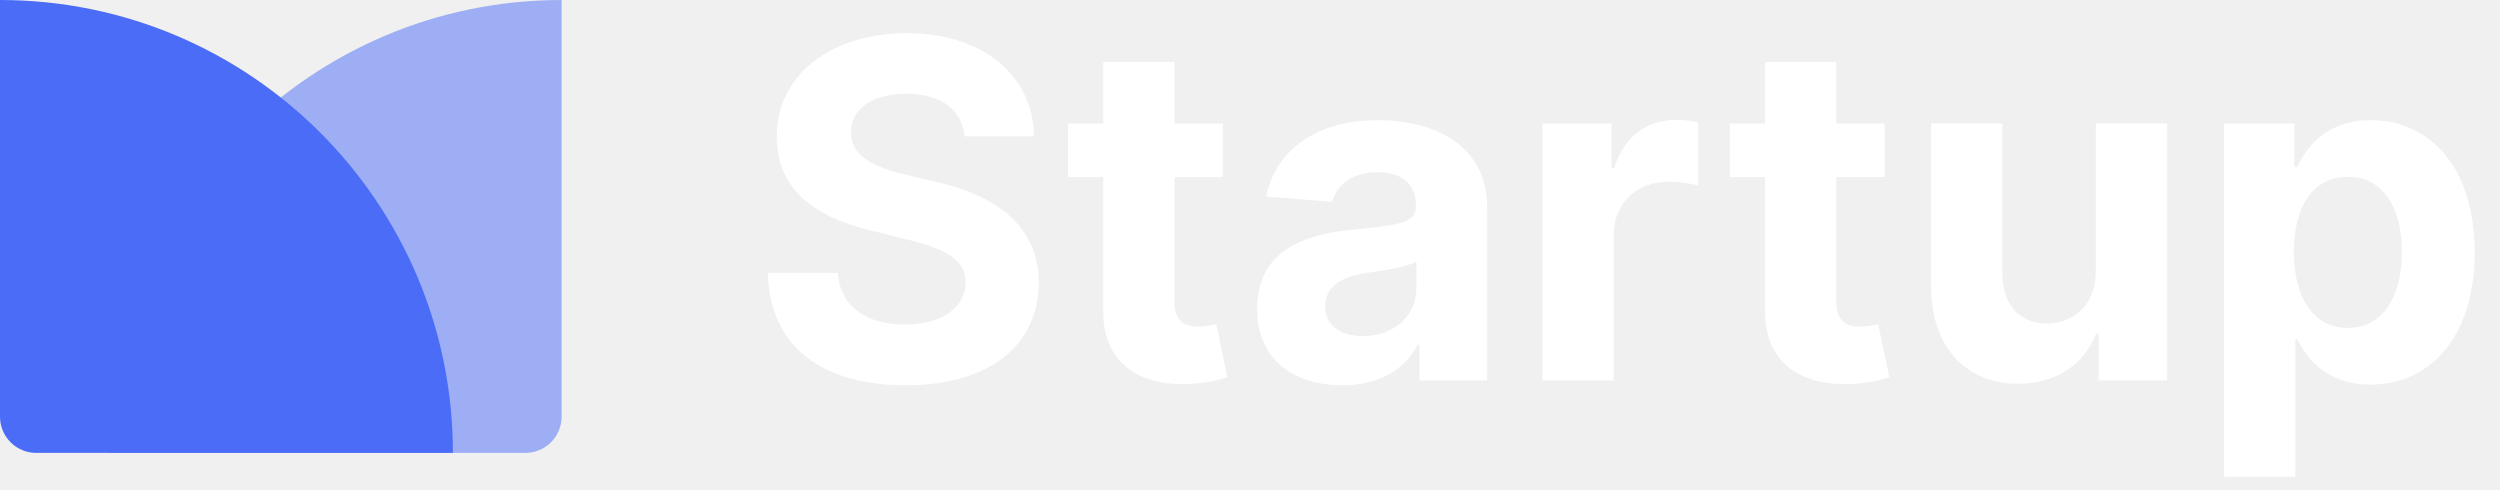
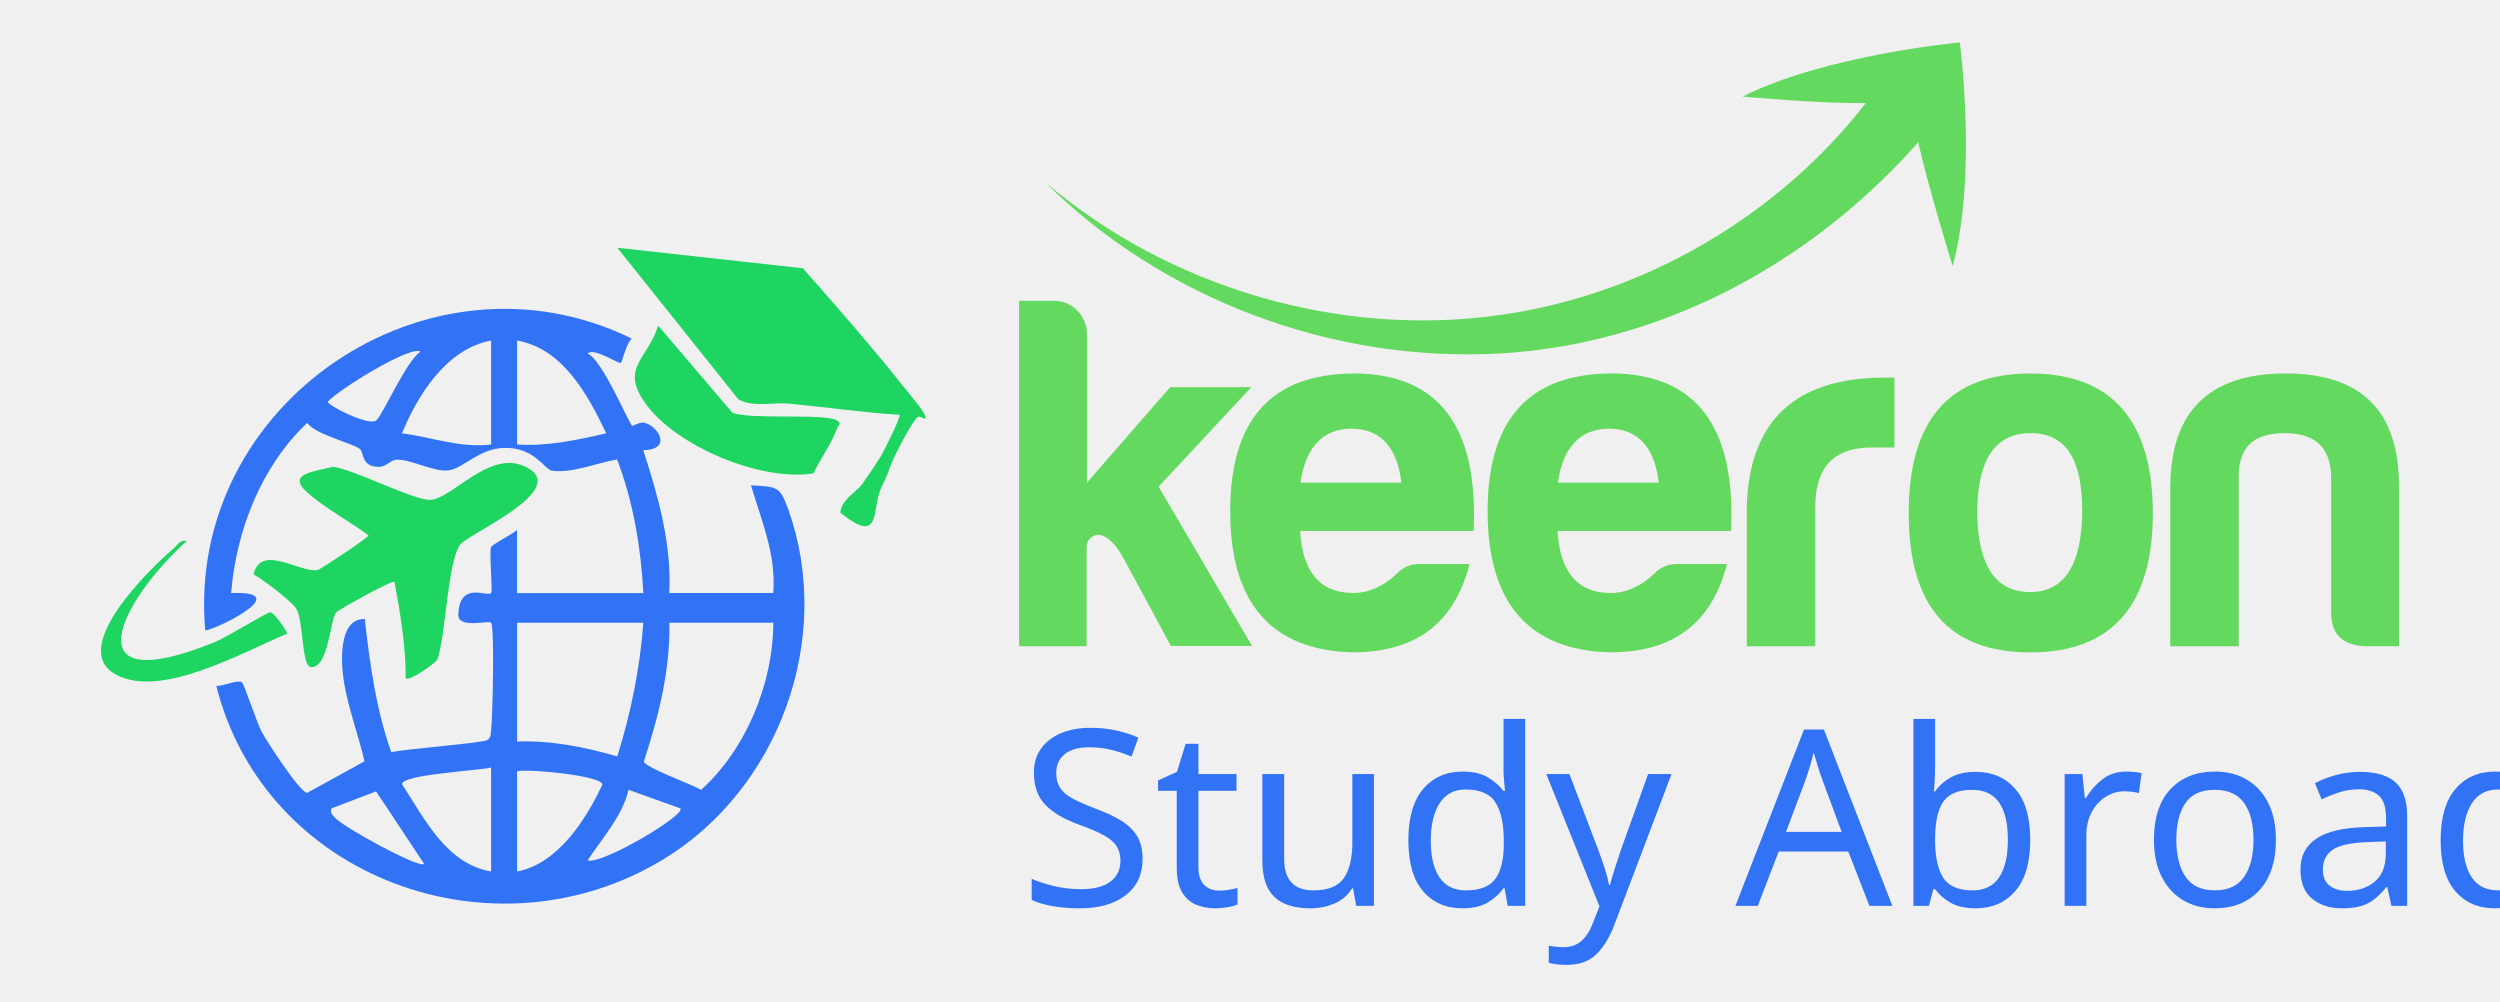
- <svg xmlns="http://www.w3.org/2000/svg" fill="none" height="27" viewBox="0 0 138 27" width="138">
-   <path d="m53.248 7.529h3.832c-.055-3.37-2.825-5.697-7.035-5.697-4.146 0-7.183 2.29-7.165 5.724-.009 2.788 1.957 4.386 5.152 5.152l2.059.517c2.059.498 3.204 1.089 3.213 2.364-.009 1.385-1.32 2.327-3.352 2.327-2.077 0-3.573-.96-3.702-2.853h-3.869c.102 4.09 3.028 6.205 7.617 6.205 4.616 0 7.331-2.207 7.34-5.669-.009-3.148-2.382-4.82-5.669-5.558l-1.699-.406c-1.643-.379-3.019-.988-2.991-2.345 0-1.219 1.08-2.114 3.038-2.114 1.911 0 3.084.868 3.232 2.354zm14.249-.711h-2.668v-3.398h-3.933v3.398h-1.939v2.955h1.939v7.386c-.018 2.779 1.874 4.155 4.727 4.035 1.016-.037 1.736-.24 2.133-.369l-.619-2.927c-.194.037-.609.129-.979.129-.785 0-1.329-.295-1.329-1.385v-6.869h2.668zm6.606 14.45c2.096 0 3.453-.914 4.146-2.234h.111v1.967h3.73v-9.565c0-3.379-2.862-4.801-6.02-4.801-3.398 0-5.632 1.625-6.177 4.21l3.638.295c.268-.942 1.108-1.634 2.521-1.634 1.339 0 2.105.674 2.105 1.837v.055c0 .914-.97 1.034-3.435 1.274-2.807.259-5.327 1.2-5.327 4.367 0 2.807 2.003 4.229 4.709 4.229zm1.126-2.715c-1.21 0-2.077-.563-2.077-1.643 0-1.108.914-1.653 2.299-1.847.859-.12 2.262-.323 2.733-.637v1.505c0 1.486-1.228 2.622-2.955 2.622zm9.912 2.447h3.933v-8.023c0-1.745 1.274-2.945 3.01-2.945.545 0 1.293.092 1.662.212v-3.49c-.351-.083-.84-.138-1.237-.138-1.588 0-2.89.923-3.407 2.678h-.148v-2.474h-3.813zm18.893-14.182h-2.668v-3.398h-3.934v3.398h-1.939v2.955h1.939v7.386c-.018 2.779 1.874 4.155 4.728 4.035 1.015-.037 1.735-.24 2.132-.369l-.618-2.927c-.194.037-.61.129-.979.129-.785 0-1.329-.295-1.329-1.385v-6.869h2.668zm11.656 8.143c.01 1.902-1.292 2.899-2.705 2.899-1.486 0-2.447-1.043-2.456-2.715v-8.328h-3.933v9.03c.009 3.315 1.948 5.337 4.801 5.337 2.133 0 3.666-1.099 4.303-2.761h.147v2.576h3.777v-14.182h-3.934zm7.08 11.357h3.933v-7.59h.12c.545 1.182 1.736 2.502 4.026 2.502 3.231 0 5.752-2.558 5.752-7.303 0-4.875-2.632-7.294-5.743-7.294-2.373 0-3.509 1.413-4.035 2.567h-.175v-2.382h-3.878zm3.85-12.409c0-2.53 1.071-4.146 2.982-4.146 1.948 0 2.982 1.69 2.982 4.146 0 2.474-1.052 4.192-2.982 4.192-1.893 0-2.982-1.662-2.982-4.192z" fill="#fff" />
-   <g fill="#4a6cf7">
-     <path d="m0 0c13.807 0 25 11.193 25 25h-23c-1.105 0-2-.895-2-2z" />
-     <path d="m6 25c0-13.807 11.193-25 25-25v23c0 1.105-.895 2-2 2z" opacity=".5" />
+ <svg xmlns="http://www.w3.org/2000/svg" id="Layer_1" data-name="Layer 1" viewBox="0 0 652.72 261.51">
+   <defs>
+     <style>
+       .cls-1 {
+         font-family: GuardianSans-Regular, 'Guardian Sans';
+         font-size: 64.2px;
+       }
+ 
+       .cls-1, .cls-2 {
+         fill: #3273f6;
+       }
+ 
+       .cls-3 {
+         fill: #64d95f;
+       }
+ 
+       .cls-4 {
+         fill: #1ed561;
+       }
+     </style>
+   </defs>
+   <g>
+     <path class="cls-3" d="M326.71,101.07h-21.19l-21.72,24.93v-38.81c0-4.63-3.83-8.64-8.46-8.64h-9.26v90.18h17.63v-25.64c0-1.87.89-3.03,2.76-3.47,2.23,0,4.54,1.96,6.77,5.96l12.46,23.06h21.19l-24.39-41.57,24.21-25.99Z" />
+     <path class="cls-3" d="M353.24,97.51c-21.36.18-32.05,12.11-32.05,35.96s10.59,36.23,31.87,36.85c17.27,0,26.8-8.19,30.62-23.06h-13c-2.4,0-4.36.8-5.96,2.49-3.47,3.29-7.3,5.07-11.39,5.07-8.64,0-13.26-5.43-13.89-16.2h45.31c1.25-27.51-9.26-41.13-31.51-41.13ZM339.53,126c1.34-9.26,5.88-14.07,13.35-14.07s11.93,4.81,13,14.07h-26.35Z" />
+     <path class="cls-3" d="M420.45,97.51c-21.36.18-32.05,12.11-32.05,35.96s10.59,36.23,31.87,36.85c17.27,0,26.8-8.19,30.62-23.06h-13c-2.4,0-4.36.8-5.96,2.49-3.47,3.29-7.3,5.07-11.39,5.07-8.63,0-13.26-5.43-13.89-16.2h45.31c1.25-27.51-9.26-41.13-31.51-41.13ZM406.74,126c1.34-9.26,5.88-14.07,13.35-14.07s11.93,4.81,13,14.07h-26.35Z" />
+     <path class="cls-3" d="M456.06,132.5v36.23h17.89v-36.5c0-10.24,4.9-15.4,14.69-15.4h5.97v-18.25h-2.49c-23.41,0-35.52,11.31-36.05,33.92Z" />
+     <path class="cls-3" d="M530.12,97.51c-21.19,0-31.78,12.11-31.78,36.5s10.59,36.32,31.78,36.32,31.96-12.2,31.96-36.32-10.68-36.5-31.96-36.5ZM530.03,154.57c-8.99,0-13.62-6.85-13.8-20.56,0-13.89,4.63-20.92,13.89-20.92s13.53,6.77,13.53,20.39c-.09,13.89-4.63,21.1-13.62,21.1Z" />
+     <path class="cls-3" d="M596.71,97.51c-20.03,0-30.09,9.97-30.09,30v41.22h17.89v-44.78c.09-7.3,4.09-10.86,11.93-10.86s11.84,3.56,12.2,10.86v36.05c0,5.61,2.94,8.37,8.72,8.72h8.99v-41.22c.18-20.03-9.62-30-29.64-30Z" />
+     <path class="cls-3" d="M511.7,11.07s-35.25,3.29-56.71,14.15c0,0,20.39,1.87,32.14,1.69-22.7,29.29-57.77,50.12-95.79,55.37-41.31,5.79-85.73-6.85-118.58-34.81,30.62,30.45,75.04,47.45,119.55,44.78,41.39-2.58,80.3-23.15,108.51-55.1,2.76,12.2,8.99,32.31,8.99,32.31,6.5-23.77,1.87-58.4,1.87-58.4Z" />
  </g>
+   <text class="cls-1" transform="translate(266.08 236.51)">
+     <tspan x="0" y="0">Study Abroad</tspan>
+   </text>
+   <path class="cls-2" d="M167.97,154.83c-.63-11.86-2.61-23.8-6.86-34.87-5.18.88-11.63,3.61-16.92,2.96-2-.25-4.56-6.19-12.58-5.98-6.67.17-10.73,5.49-14.62,5.89-3.85.4-10-3.06-13.55-2.8-1.58.11-2.52,1.92-4.7,1.86-4.4-.12-3.66-3.51-4.71-4.6-1.32-1.37-11.82-3.85-13.81-6.88-11.98,11.25-18.59,28.2-19.87,44.42,17.73-.66-5.84,10.38-6.77,9.7-5.18-59.01,58.17-102.22,111.38-76.12-1.29.9-2.56,6.11-2.83,6.32-.54.42-7.06-4.1-8.7-2.43,3.89,1.69,10.73,18.28,11.66,18.89.14.1,1.92-1.1,3.15-.82,3.65.84,7.36,7.09-.3,7.15,3.9,12.03,7.46,24.52,6.8,37.3h27.14c.82-9.92-3.07-18.91-5.81-28.11,6.79.41,7.54.15,9.73,6.26,12.04,33.7-2.46,73.13-32.7,91.45-44.07,26.69-103.97,5.04-116.63-45.36,1.68.21,5.55-1.73,6.7-.9.56.4,3.95,10.67,5.11,12.84,1.32,2.48,10.06,15.98,11.93,16l14.94-8.22c-2.08-9.33-6.53-19.24-5.77-28.98.29-3.64,1.39-8.27,5.86-8.19,1.33,11.74,2.93,23.59,6.92,34.77,3.54-.83,23.94-2.37,25.14-3.19.99-.68.83-1.89.95-2.92.35-2.87.94-26.7-.04-27.68-.72-.72-8.7,1.71-8.55-2.19.34-8.76,7.48-4.5,8.55-5.55.53-.53-.52-9.85-.02-11.92.19-.8,5.68-3.47,6.8-4.56v16.48h32.96ZM128.22,88.91c-11.61,2.18-19.13,14.12-23.27,24.23,7.82.99,15.22,3.89,23.27,2.92v-27.14ZM135.01,88.91v27.14c7.89.52,15.64-1.15,23.26-2.92-4.79-10.05-11.22-22.06-23.26-24.22ZM109.8,91.83c-2.43-1.86-21.69,10.04-24.22,13.08.01.93,10.39,6.29,12.59,4.91,1.53-.97,8.02-15.88,11.63-17.98ZM167.97,162.58h-32.96v31.02c8.89-.32,17.71,1.44,26.16,3.89,3.55-11.37,5.91-23,6.8-34.91ZM201.9,162.58h-27.14c.27,12.42-2.85,24.58-6.66,36.25.36,1.57,12.58,5.98,14.95,7.38,11.64-10.45,18.81-27.66,18.86-43.63ZM128.22,200.39c-2.75.79-23.28,1.77-23.25,4.36,5.91,9.02,11.47,20.72,23.25,22.78v-27.14ZM135.01,227.54c10.62-2,18.01-13.57,22.29-22.75-.48-2.32-19.39-4.11-22.29-3.42v26.17ZM110.77,225.59l-12.58-18.97-11.66,4.45c-.32,1.36.21,1.59.94,2.43,2.09,2.41,21.85,13.27,23.29,12.08ZM177.66,211.07l-13.56-4.86c-1.66,7.03-6.86,12.56-10.67,18.41,3.54,1.27,25.59-11.77,24.23-13.55Z" />
+   <path class="cls-4" d="M241.63,109.26c-.17.26-1.36-.69-1.94-.41-1.31.63-6.32,10.38-7.01,12.32-1.29,3.66-1.38,3.44-2.65,6.29-2.59,5.8.23,15.03-10.62,6.42.24-3.53,4.08-5.23,5.79-7.62,1.05-1.47,3.79-5.52,4.68-6.95.72-1.18,5.47-10.59,4.97-11.01-9.56-.59-19.08-1.98-28.6-2.9-4.45-.43-9.38,1.03-13.44-1.1l-31.63-39.61,48.44,5.35c9.24,10.44,18.49,21.07,27.15,31.99.92,1.16,5.45,6.36,4.86,7.25Z" />
+   <path class="cls-4" d="M105.93,177.12c.03-8.43-1.41-16.91-2.92-25.2-.7-.5-14.72,7.32-15.26,7.99-1.59,1.97-1.99,14.56-6.55,14.27-2.57-.16-1.89-12.58-3.94-15.41-1.47-2.03-8.62-7.51-11.07-8.81,1.9-8.21,12.36-.22,16.74-1.14.79-.17,12.99-8.29,13.31-9.02-4.82-3.59-11.58-7.26-15.97-11.17-5.61-4.99,1.79-5.5,6.67-6.76,5.73.77,20.88,8.71,25.33,8.63,5.61-.1,15.13-12.83,24.44-8.86,13.6,5.8-14.87,17.87-16.66,20.65-3.27,5.07-3.61,23.41-5.88,29.99-.95,1.21-7.43,5.71-8.23,4.84Z" />
+   <path class="cls-4" d="M212.36,123.6c-13.7,2.19-35.87-7.09-43.85-18.28-6.66-9.32.48-11.38,3.34-20.29l19.4,22.76c5.08,1.84,23.78.08,27.15,1.93,1.54.85.47,1.23.15,2.12-1.41,3.93-4.36,7.97-6.19,11.76Z" />
+   <path class="cls-4" d="M48.73,141.27c-17.38,15.68-30.59,41.77,7.45,26.34,2.7-1.09,13.56-7.76,14.37-7.76,1.01,0,4.66,5.23,4.36,5.63-11.28,4.63-33.12,17.28-44.9,10.5-12.12-6.97,9.41-27.79,15.33-32.79,1.09-.92,1.58-2.35,3.4-1.93Z" />
</svg>
